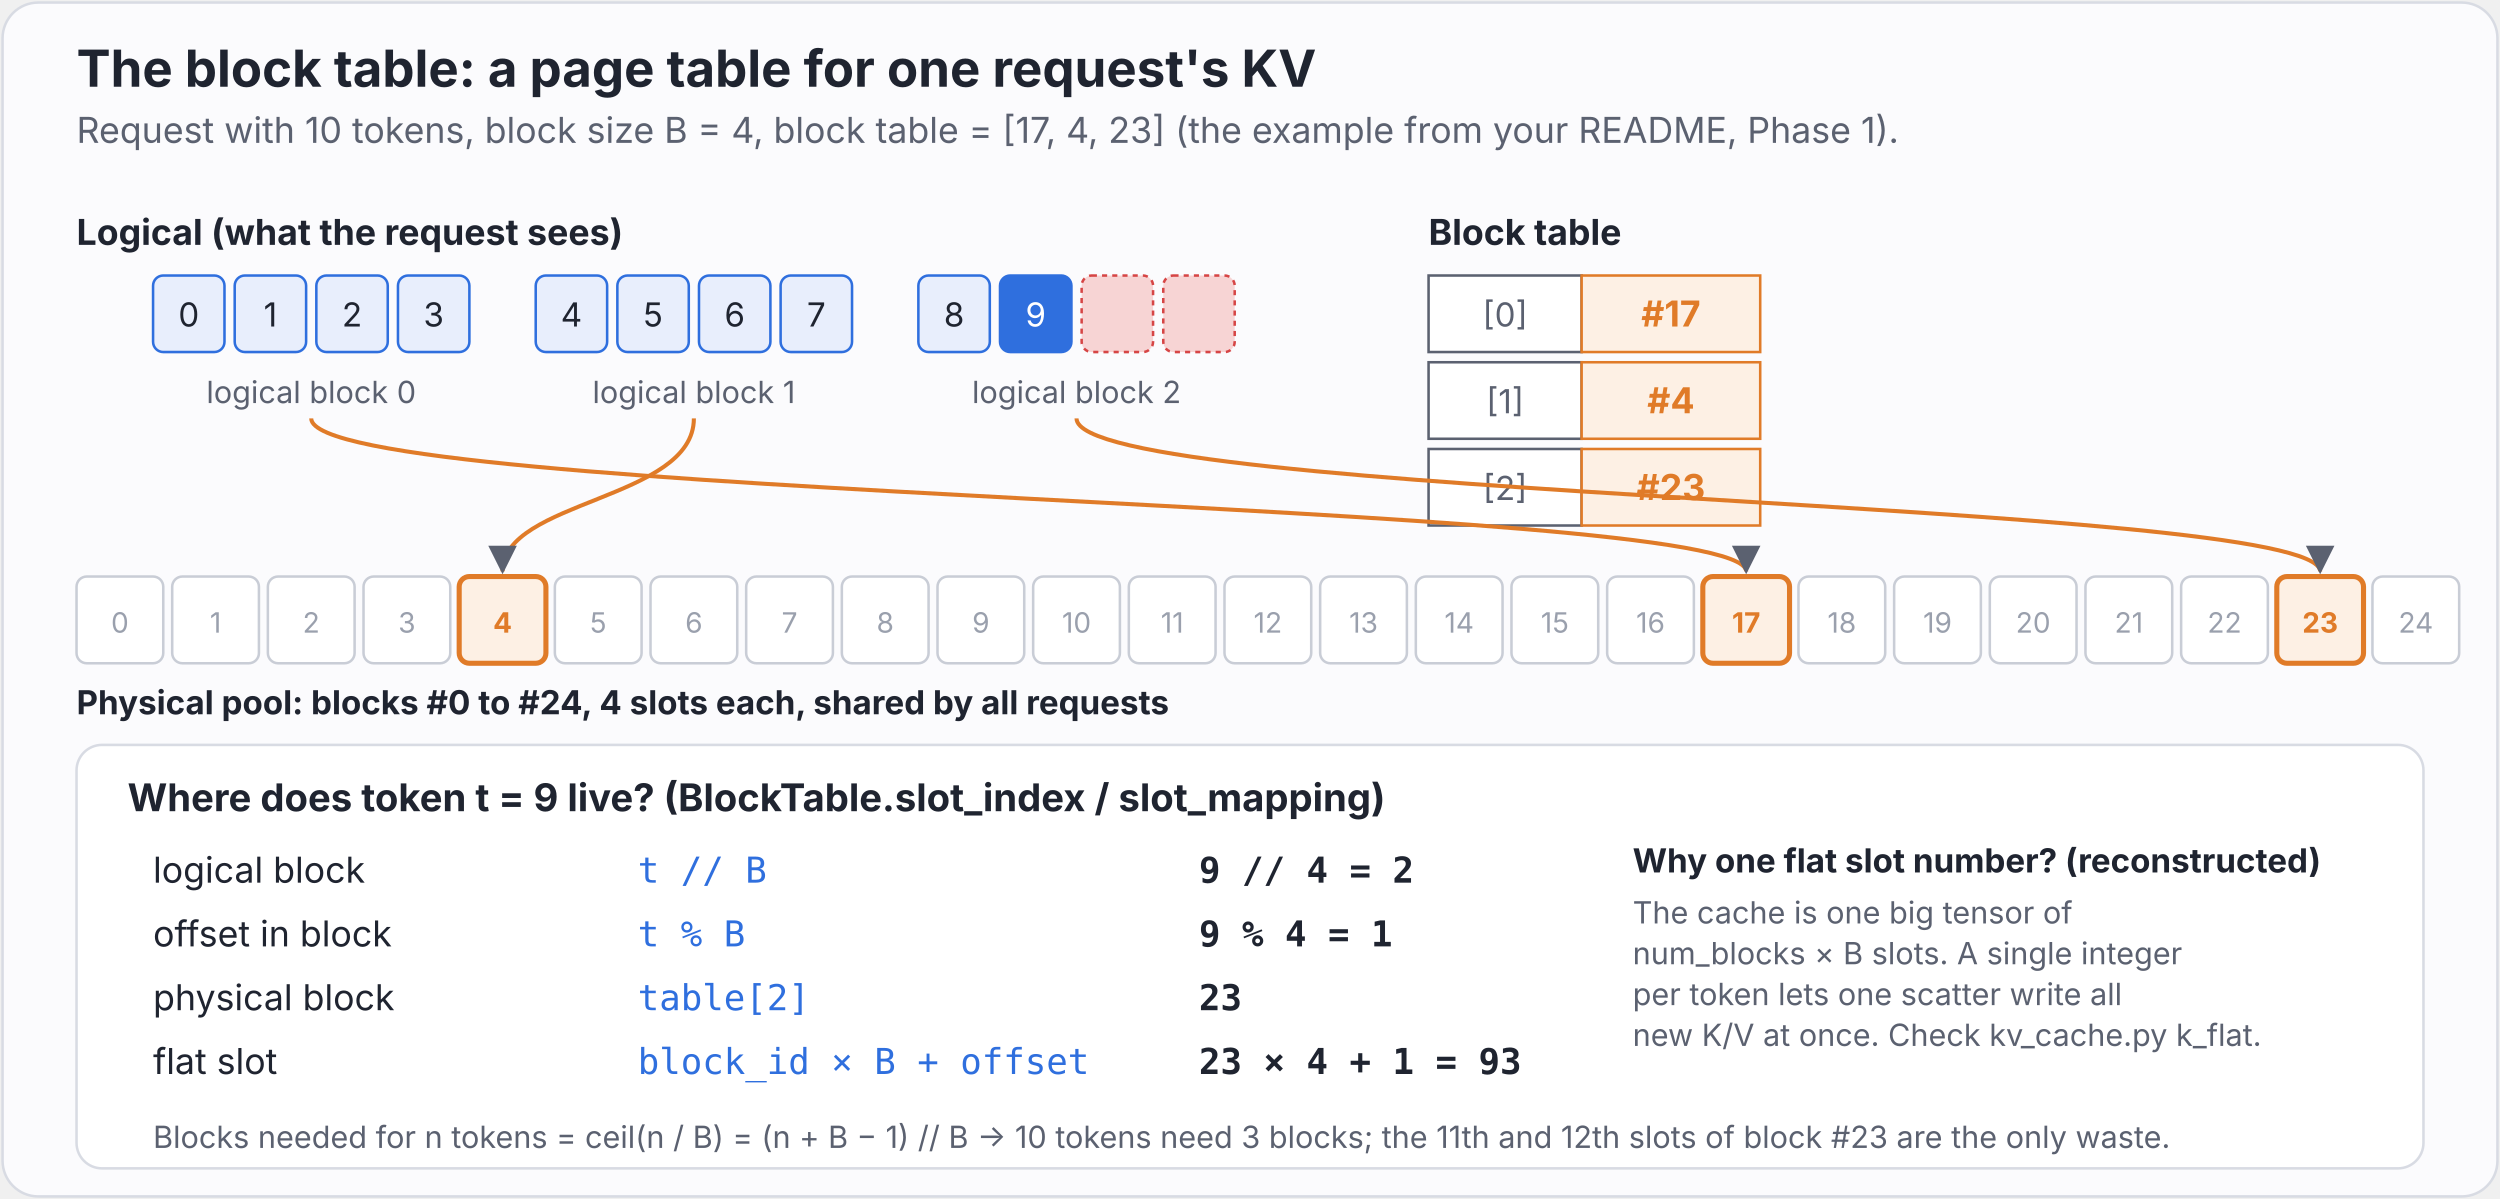
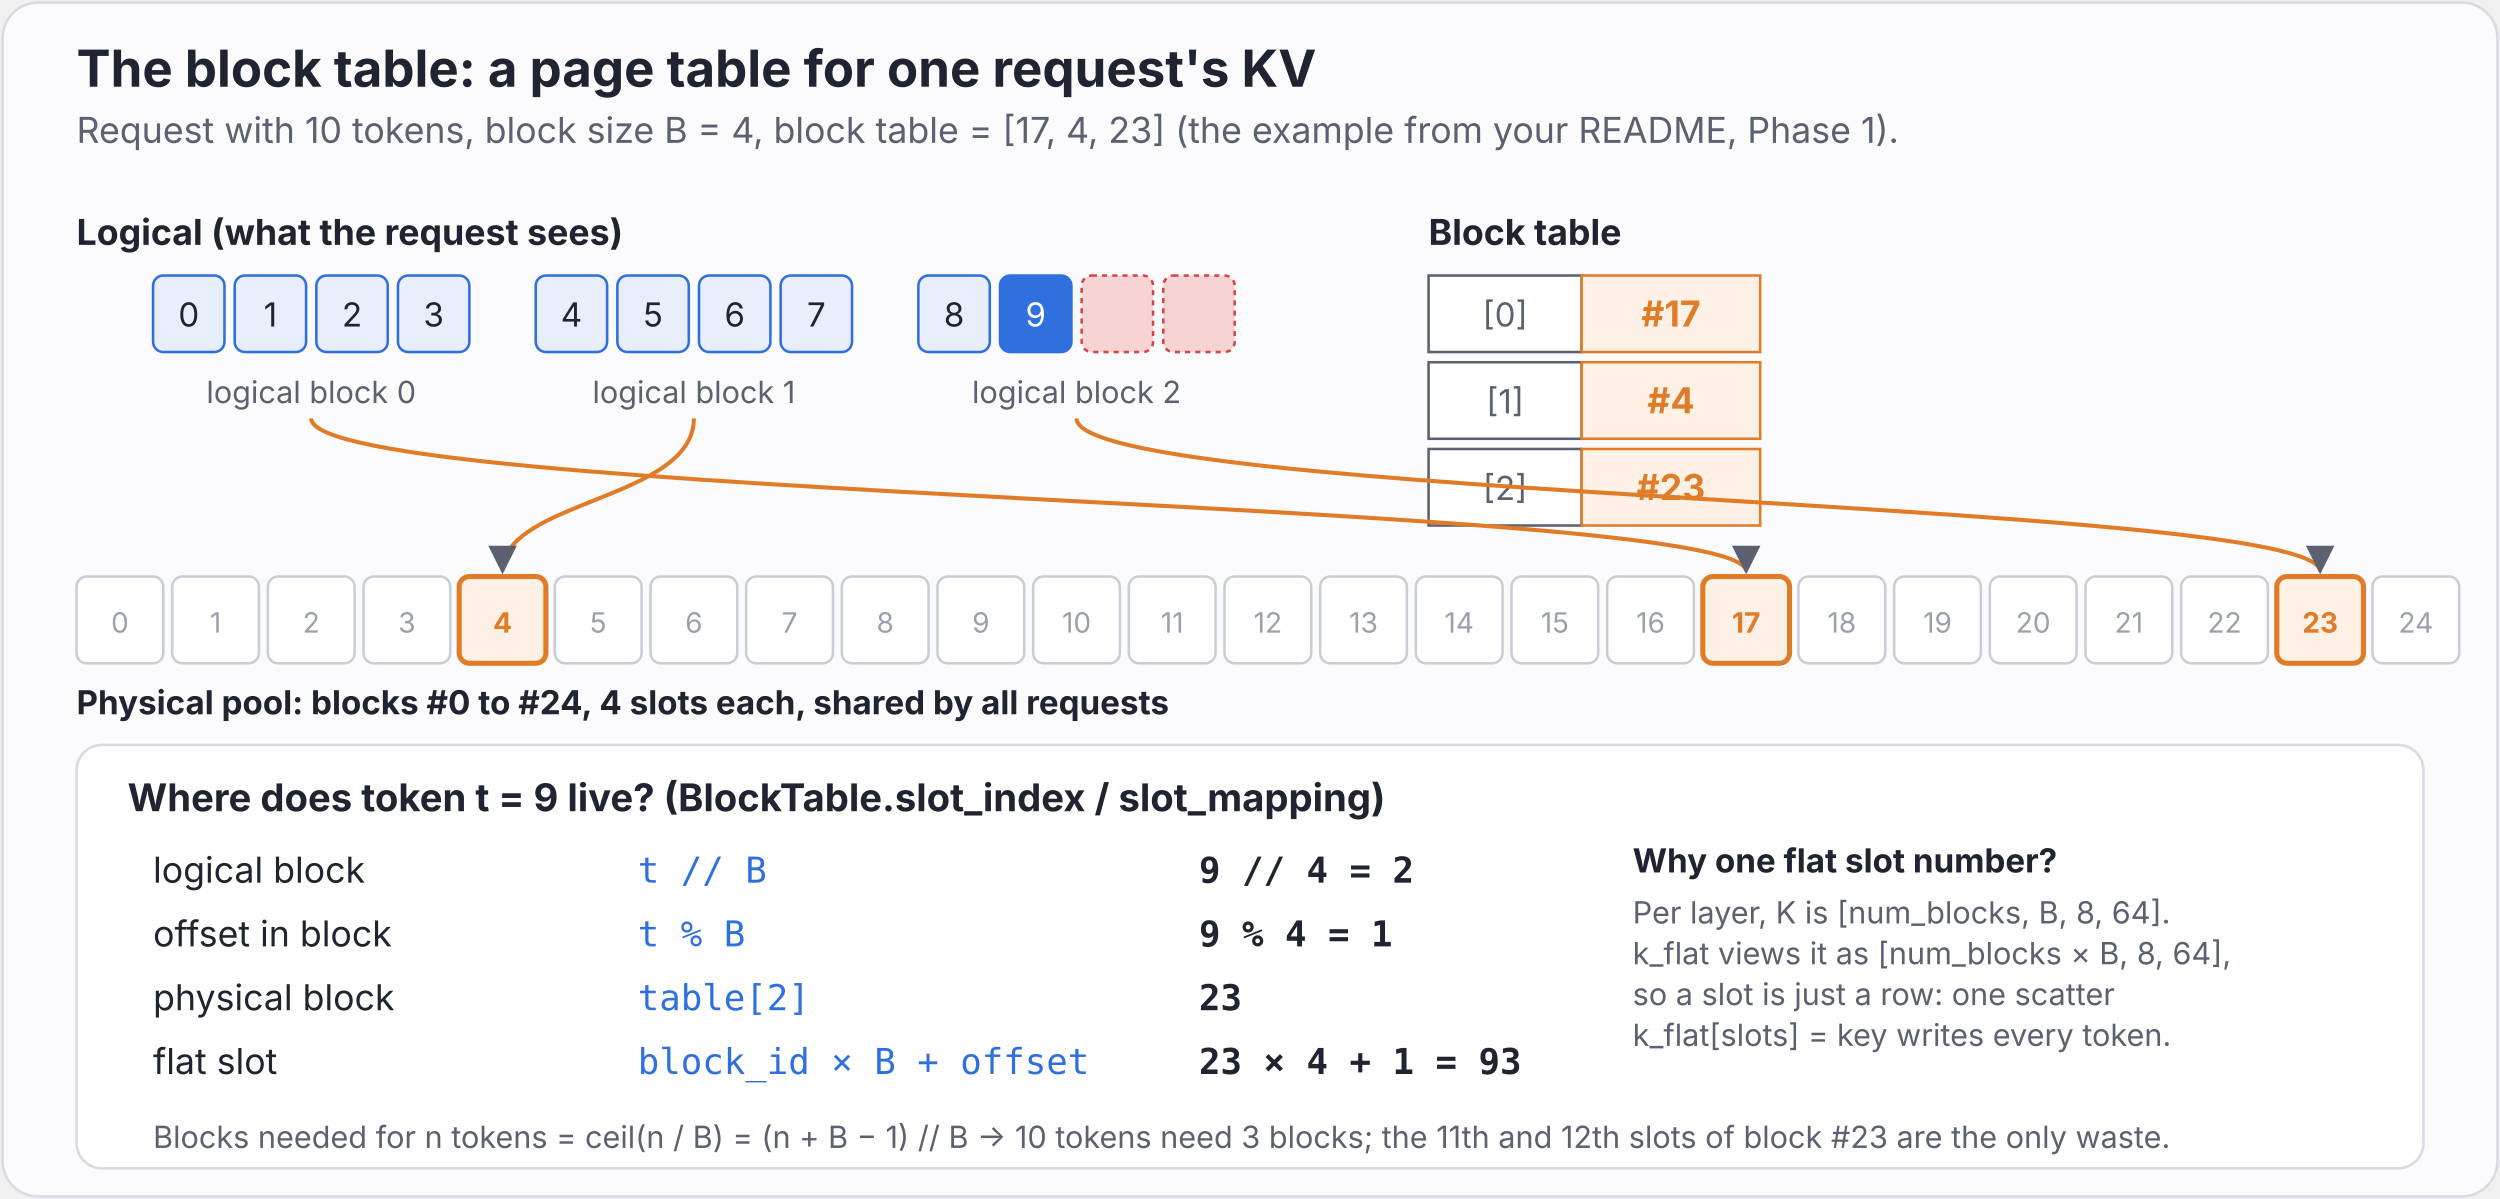
<svg xmlns="http://www.w3.org/2000/svg" viewBox="0 0 980 470" font-family="Inter, 'Segoe UI', Helvetica, Arial, sans-serif" font-size="14">
  <defs>
    <marker id="a" viewBox="0 0 10 10" refX="9" refY="5" markerWidth="7" markerHeight="7" orient="auto">
      <path d="M0,0 L10,5 L0,10 z" fill="#5b6170" />
    </marker>
  </defs>
  <rect x="1" y="1" width="978" height="468" rx="14" fill="#fbfbfd" stroke="#d8dbe3" />
  <text x="30" y="34" font-size="20" font-weight="700" fill="#1f2430">The block table: a page table for one request's KV</text>
  <text x="30" y="56" fill="#5b6170">Request with 10 tokens, block size B = 4, block table = [17, 4, 23] (the example from your README, Phase 1).</text>
  <text x="30" y="96" font-weight="700" fill="#1f2430">Logical (what the request sees)</text>
  <rect x="60" y="108" width="28" height="30" rx="4" fill="#e8eefc" stroke="#2f6fde" />
  <text x="74" y="128" text-anchor="middle" fill="#1f2430" font-size="13">0</text>
  <rect x="92" y="108" width="28" height="30" rx="4" fill="#e8eefc" stroke="#2f6fde" />
  <text x="106" y="128" text-anchor="middle" fill="#1f2430" font-size="13">1</text>
  <rect x="124" y="108" width="28" height="30" rx="4" fill="#e8eefc" stroke="#2f6fde" />
  <text x="138" y="128" text-anchor="middle" fill="#1f2430" font-size="13">2</text>
  <rect x="156" y="108" width="28" height="30" rx="4" fill="#e8eefc" stroke="#2f6fde" />
  <text x="170" y="128" text-anchor="middle" fill="#1f2430" font-size="13">3</text>
  <rect x="210" y="108" width="28" height="30" rx="4" fill="#e8eefc" stroke="#2f6fde" />
  <text x="224" y="128" text-anchor="middle" fill="#1f2430" font-size="13">4</text>
  <rect x="242" y="108" width="28" height="30" rx="4" fill="#e8eefc" stroke="#2f6fde" />
  <text x="256" y="128" text-anchor="middle" fill="#1f2430" font-size="13">5</text>
  <rect x="274" y="108" width="28" height="30" rx="4" fill="#e8eefc" stroke="#2f6fde" />
  <text x="288" y="128" text-anchor="middle" fill="#1f2430" font-size="13">6</text>
  <rect x="306" y="108" width="28" height="30" rx="4" fill="#e8eefc" stroke="#2f6fde" />
  <text x="320" y="128" text-anchor="middle" fill="#1f2430" font-size="13">7</text>
  <rect x="360" y="108" width="28" height="30" rx="4" fill="#e8eefc" stroke="#2f6fde" />
  <text x="374" y="128" text-anchor="middle" fill="#1f2430" font-size="13">8</text>
  <rect x="392" y="108" width="28" height="30" rx="4" fill="#2f6fde" stroke="#2f6fde" />
  <text x="406" y="128" text-anchor="middle" fill="#fff" font-size="13">9</text>
  <rect x="424" y="108" width="28" height="30" rx="4" fill="#f7d4d4" stroke="#d64545" stroke-dasharray="2 2" />
  <rect x="456" y="108" width="28" height="30" rx="4" fill="#f7d4d4" stroke="#d64545" stroke-dasharray="2 2" />
  <text x="122" y="158" text-anchor="middle" fill="#5b6170" font-size="12">logical block 0</text>
  <text x="272" y="158" text-anchor="middle" fill="#5b6170" font-size="12">logical block 1</text>
  <text x="422" y="158" text-anchor="middle" fill="#5b6170" font-size="12">logical block 2</text>
  <text x="560" y="96" font-weight="700" fill="#1f2430">Block table</text>
  <rect x="560" y="108" width="60" height="30" fill="#fff" stroke="#5b6170" />
  <text x="590" y="128" text-anchor="middle" fill="#5b6170" font-size="13">[0]</text>
  <rect x="620" y="108" width="70" height="30" fill="#fdf0e4" stroke="#e07b28" />
  <text x="655" y="128" text-anchor="middle" fill="#e07b28" font-weight="700">#17</text>
  <rect x="560" y="142" width="60" height="30" fill="#fff" stroke="#5b6170" />
  <text x="590" y="162" text-anchor="middle" fill="#5b6170" font-size="13">[1]</text>
  <rect x="620" y="142" width="70" height="30" fill="#fdf0e4" stroke="#e07b28" />
  <text x="655" y="162" text-anchor="middle" fill="#e07b28" font-weight="700">#4</text>
  <rect x="560" y="176" width="60" height="30" fill="#fff" stroke="#5b6170" />
  <text x="590" y="196" text-anchor="middle" fill="#5b6170" font-size="13">[2]</text>
  <rect x="620" y="176" width="70" height="30" fill="#fdf0e4" stroke="#e07b28" />
  <text x="655" y="196" text-anchor="middle" fill="#e07b28" font-weight="700">#23</text>
  <text x="30" y="280" font-weight="700" fill="#1f2430" font-size="13">Physical pool: blocks #0 to #24, 4 slots each, shared by all requests</text>
  <rect x="30.0" y="226" width="34" height="34" rx="4" fill="#fff" stroke="#c9cdd6" stroke-width="1" />
  <text x="47.0" y="248" text-anchor="middle" fill="#9aa0ad" font-size="11" font-weight="400">0</text>
  <rect x="67.5" y="226" width="34" height="34" rx="4" fill="#fff" stroke="#c9cdd6" stroke-width="1" />
  <text x="84.5" y="248" text-anchor="middle" fill="#9aa0ad" font-size="11" font-weight="400">1</text>
  <rect x="105.0" y="226" width="34" height="34" rx="4" fill="#fff" stroke="#c9cdd6" stroke-width="1" />
  <text x="122.0" y="248" text-anchor="middle" fill="#9aa0ad" font-size="11" font-weight="400">2</text>
  <rect x="142.5" y="226" width="34" height="34" rx="4" fill="#fff" stroke="#c9cdd6" stroke-width="1" />
  <text x="159.5" y="248" text-anchor="middle" fill="#9aa0ad" font-size="11" font-weight="400">3</text>
  <rect x="180.0" y="226" width="34" height="34" rx="4" fill="#fdf0e4" stroke="#e07b28" stroke-width="2" />
  <text x="197.0" y="248" text-anchor="middle" fill="#e07b28" font-size="11" font-weight="700">4</text>
  <rect x="217.5" y="226" width="34" height="34" rx="4" fill="#fff" stroke="#c9cdd6" stroke-width="1" />
  <text x="234.5" y="248" text-anchor="middle" fill="#9aa0ad" font-size="11" font-weight="400">5</text>
  <rect x="255.0" y="226" width="34" height="34" rx="4" fill="#fff" stroke="#c9cdd6" stroke-width="1" />
  <text x="272.0" y="248" text-anchor="middle" fill="#9aa0ad" font-size="11" font-weight="400">6</text>
  <rect x="292.5" y="226" width="34" height="34" rx="4" fill="#fff" stroke="#c9cdd6" stroke-width="1" />
  <text x="309.5" y="248" text-anchor="middle" fill="#9aa0ad" font-size="11" font-weight="400">7</text>
  <rect x="330.0" y="226" width="34" height="34" rx="4" fill="#fff" stroke="#c9cdd6" stroke-width="1" />
  <text x="347.0" y="248" text-anchor="middle" fill="#9aa0ad" font-size="11" font-weight="400">8</text>
  <rect x="367.5" y="226" width="34" height="34" rx="4" fill="#fff" stroke="#c9cdd6" stroke-width="1" />
  <text x="384.5" y="248" text-anchor="middle" fill="#9aa0ad" font-size="11" font-weight="400">9</text>
  <rect x="405.0" y="226" width="34" height="34" rx="4" fill="#fff" stroke="#c9cdd6" stroke-width="1" />
  <text x="422.0" y="248" text-anchor="middle" fill="#9aa0ad" font-size="11" font-weight="400">10</text>
  <rect x="442.5" y="226" width="34" height="34" rx="4" fill="#fff" stroke="#c9cdd6" stroke-width="1" />
  <text x="459.5" y="248" text-anchor="middle" fill="#9aa0ad" font-size="11" font-weight="400">11</text>
  <rect x="480.0" y="226" width="34" height="34" rx="4" fill="#fff" stroke="#c9cdd6" stroke-width="1" />
  <text x="497.0" y="248" text-anchor="middle" fill="#9aa0ad" font-size="11" font-weight="400">12</text>
  <rect x="517.5" y="226" width="34" height="34" rx="4" fill="#fff" stroke="#c9cdd6" stroke-width="1" />
  <text x="534.5" y="248" text-anchor="middle" fill="#9aa0ad" font-size="11" font-weight="400">13</text>
  <rect x="555.0" y="226" width="34" height="34" rx="4" fill="#fff" stroke="#c9cdd6" stroke-width="1" />
  <text x="572.0" y="248" text-anchor="middle" fill="#9aa0ad" font-size="11" font-weight="400">14</text>
  <rect x="592.5" y="226" width="34" height="34" rx="4" fill="#fff" stroke="#c9cdd6" stroke-width="1" />
  <text x="609.5" y="248" text-anchor="middle" fill="#9aa0ad" font-size="11" font-weight="400">15</text>
  <rect x="630.0" y="226" width="34" height="34" rx="4" fill="#fff" stroke="#c9cdd6" stroke-width="1" />
  <text x="647.0" y="248" text-anchor="middle" fill="#9aa0ad" font-size="11" font-weight="400">16</text>
  <rect x="667.5" y="226" width="34" height="34" rx="4" fill="#fdf0e4" stroke="#e07b28" stroke-width="2" />
  <text x="684.5" y="248" text-anchor="middle" fill="#e07b28" font-size="11" font-weight="700">17</text>
  <rect x="705.0" y="226" width="34" height="34" rx="4" fill="#fff" stroke="#c9cdd6" stroke-width="1" />
  <text x="722.0" y="248" text-anchor="middle" fill="#9aa0ad" font-size="11" font-weight="400">18</text>
  <rect x="742.5" y="226" width="34" height="34" rx="4" fill="#fff" stroke="#c9cdd6" stroke-width="1" />
  <text x="759.5" y="248" text-anchor="middle" fill="#9aa0ad" font-size="11" font-weight="400">19</text>
  <rect x="780.0" y="226" width="34" height="34" rx="4" fill="#fff" stroke="#c9cdd6" stroke-width="1" />
  <text x="797.0" y="248" text-anchor="middle" fill="#9aa0ad" font-size="11" font-weight="400">20</text>
  <rect x="817.5" y="226" width="34" height="34" rx="4" fill="#fff" stroke="#c9cdd6" stroke-width="1" />
  <text x="834.5" y="248" text-anchor="middle" fill="#9aa0ad" font-size="11" font-weight="400">21</text>
  <rect x="855.0" y="226" width="34" height="34" rx="4" fill="#fff" stroke="#c9cdd6" stroke-width="1" />
  <text x="872.0" y="248" text-anchor="middle" fill="#9aa0ad" font-size="11" font-weight="400">22</text>
  <rect x="892.5" y="226" width="34" height="34" rx="4" fill="#fdf0e4" stroke="#e07b28" stroke-width="2" />
  <text x="909.5" y="248" text-anchor="middle" fill="#e07b28" font-size="11" font-weight="700">23</text>
  <rect x="930.0" y="226" width="34" height="34" rx="4" fill="#fff" stroke="#c9cdd6" stroke-width="1" />
  <text x="947.0" y="248" text-anchor="middle" fill="#9aa0ad" font-size="11" font-weight="400">24</text>
  <path d="M122,164 C122,196 684.5,196 684.5,224" fill="none" stroke="#e07b28" stroke-width="1.6" marker-end="url(#a)" />
  <path d="M272,164 C272,196 197.0,196 197.0,224" fill="none" stroke="#e07b28" stroke-width="1.6" marker-end="url(#a)" />
  <path d="M422,164 C422,196 909.5,196 909.5,224" fill="none" stroke="#e07b28" stroke-width="1.6" marker-end="url(#a)" />
  <rect x="30" y="292" width="920" height="166" rx="10" fill="#fff" stroke="#d8dbe3" />
  <text x="50" y="318" font-weight="700" fill="#1f2430" font-size="15">Where does token t = 9 live?   (BlockTable.slot_index / slot_mapping)</text>
  <text x="60" y="346" fill="#1f2430">logical block</text>
  <text x="250" y="346" fill="#2f6fde" font-family="monospace">t // B</text>
  <text x="470" y="346" fill="#1f2430" font-family="monospace" font-weight="700">9 // 4 = 2</text>
  <text x="60" y="371" fill="#1f2430">offset in block</text>
  <text x="250" y="371" fill="#2f6fde" font-family="monospace">t % B</text>
  <text x="470" y="371" fill="#1f2430" font-family="monospace" font-weight="700">9 % 4 = 1</text>
  <text x="60" y="396" fill="#1f2430">physical block</text>
  <text x="250" y="396" fill="#2f6fde" font-family="monospace">table[2]</text>
  <text x="470" y="396" fill="#1f2430" font-family="monospace" font-weight="700">23</text>
  <text x="60" y="421" fill="#1f2430">flat slot</text>
  <text x="250" y="421" fill="#2f6fde" font-family="monospace">block_id × B + offset</text>
  <text x="470" y="421" fill="#1f2430" font-family="monospace" font-weight="700">23 × 4 + 1 = 93</text>
  <text x="60" y="450" fill="#5b6170" font-size="12">Blocks needed for n tokens = ceil(n / B) = (n + B − 1) // B → 10 tokens need 3 blocks; the 11th and 12th slots of block #23 are the only waste.</text>
-   <text x="640" y="342" fill="#1f2430" font-size="13" font-weight="700">Why one flat slot number? (reconstructed)</text>
-   <text x="640" y="362" fill="#5b6170" font-size="12">The cache is one big tensor of</text>
-   <text x="640" y="378" fill="#5b6170" font-size="12">num_blocks × B slots. A single integer</text>
-   <text x="640" y="394" fill="#5b6170" font-size="12">per token lets one scatter write all</text>
-   <text x="640" y="410" fill="#5b6170" font-size="12">new K/V at once. Check kv_cache.py k_flat.</text>
+   <text x="640" y="342" fill="#1f2430" font-size="13" font-weight="700">Why one flat slot number?</text>
+   <text x="640" y="362" fill="#5b6170" font-size="12">Per layer, K is [num_blocks, B, 8, 64].</text>
+   <text x="640" y="378" fill="#5b6170" font-size="12">k_flat views it as [num_blocks × B, 8, 64],</text>
+   <text x="640" y="394" fill="#5b6170" font-size="12">so a slot is just a row: one scatter</text>
+   <text x="640" y="410" fill="#5b6170" font-size="12">k_flat[slots] = key writes every token.</text>
</svg>
